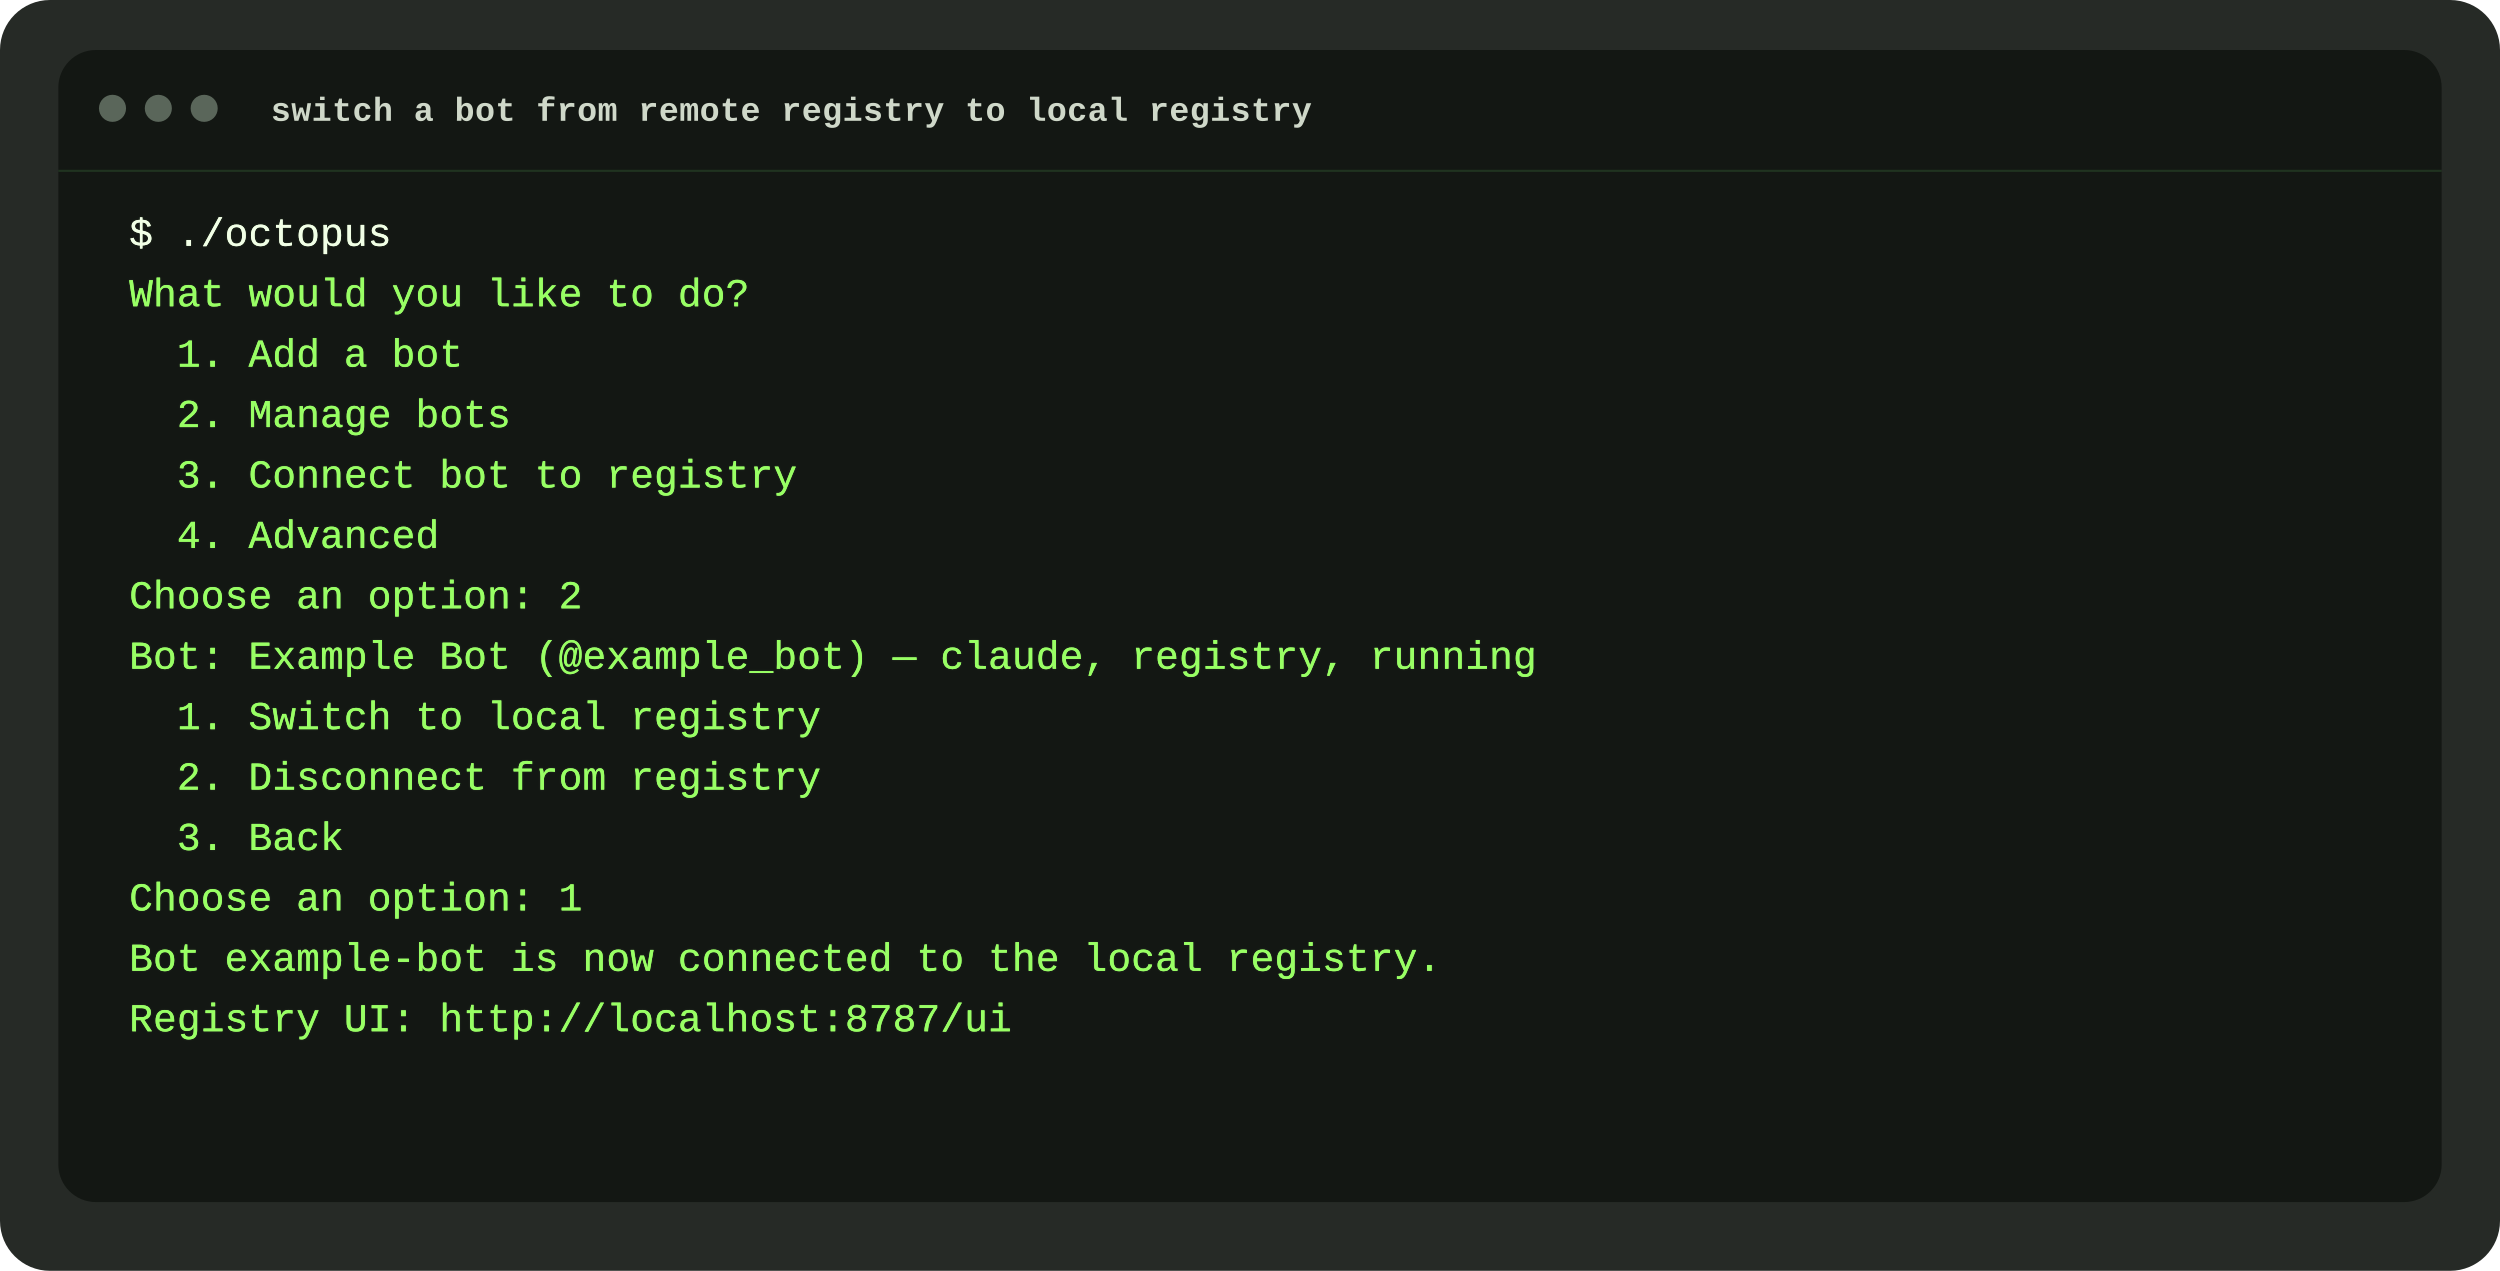
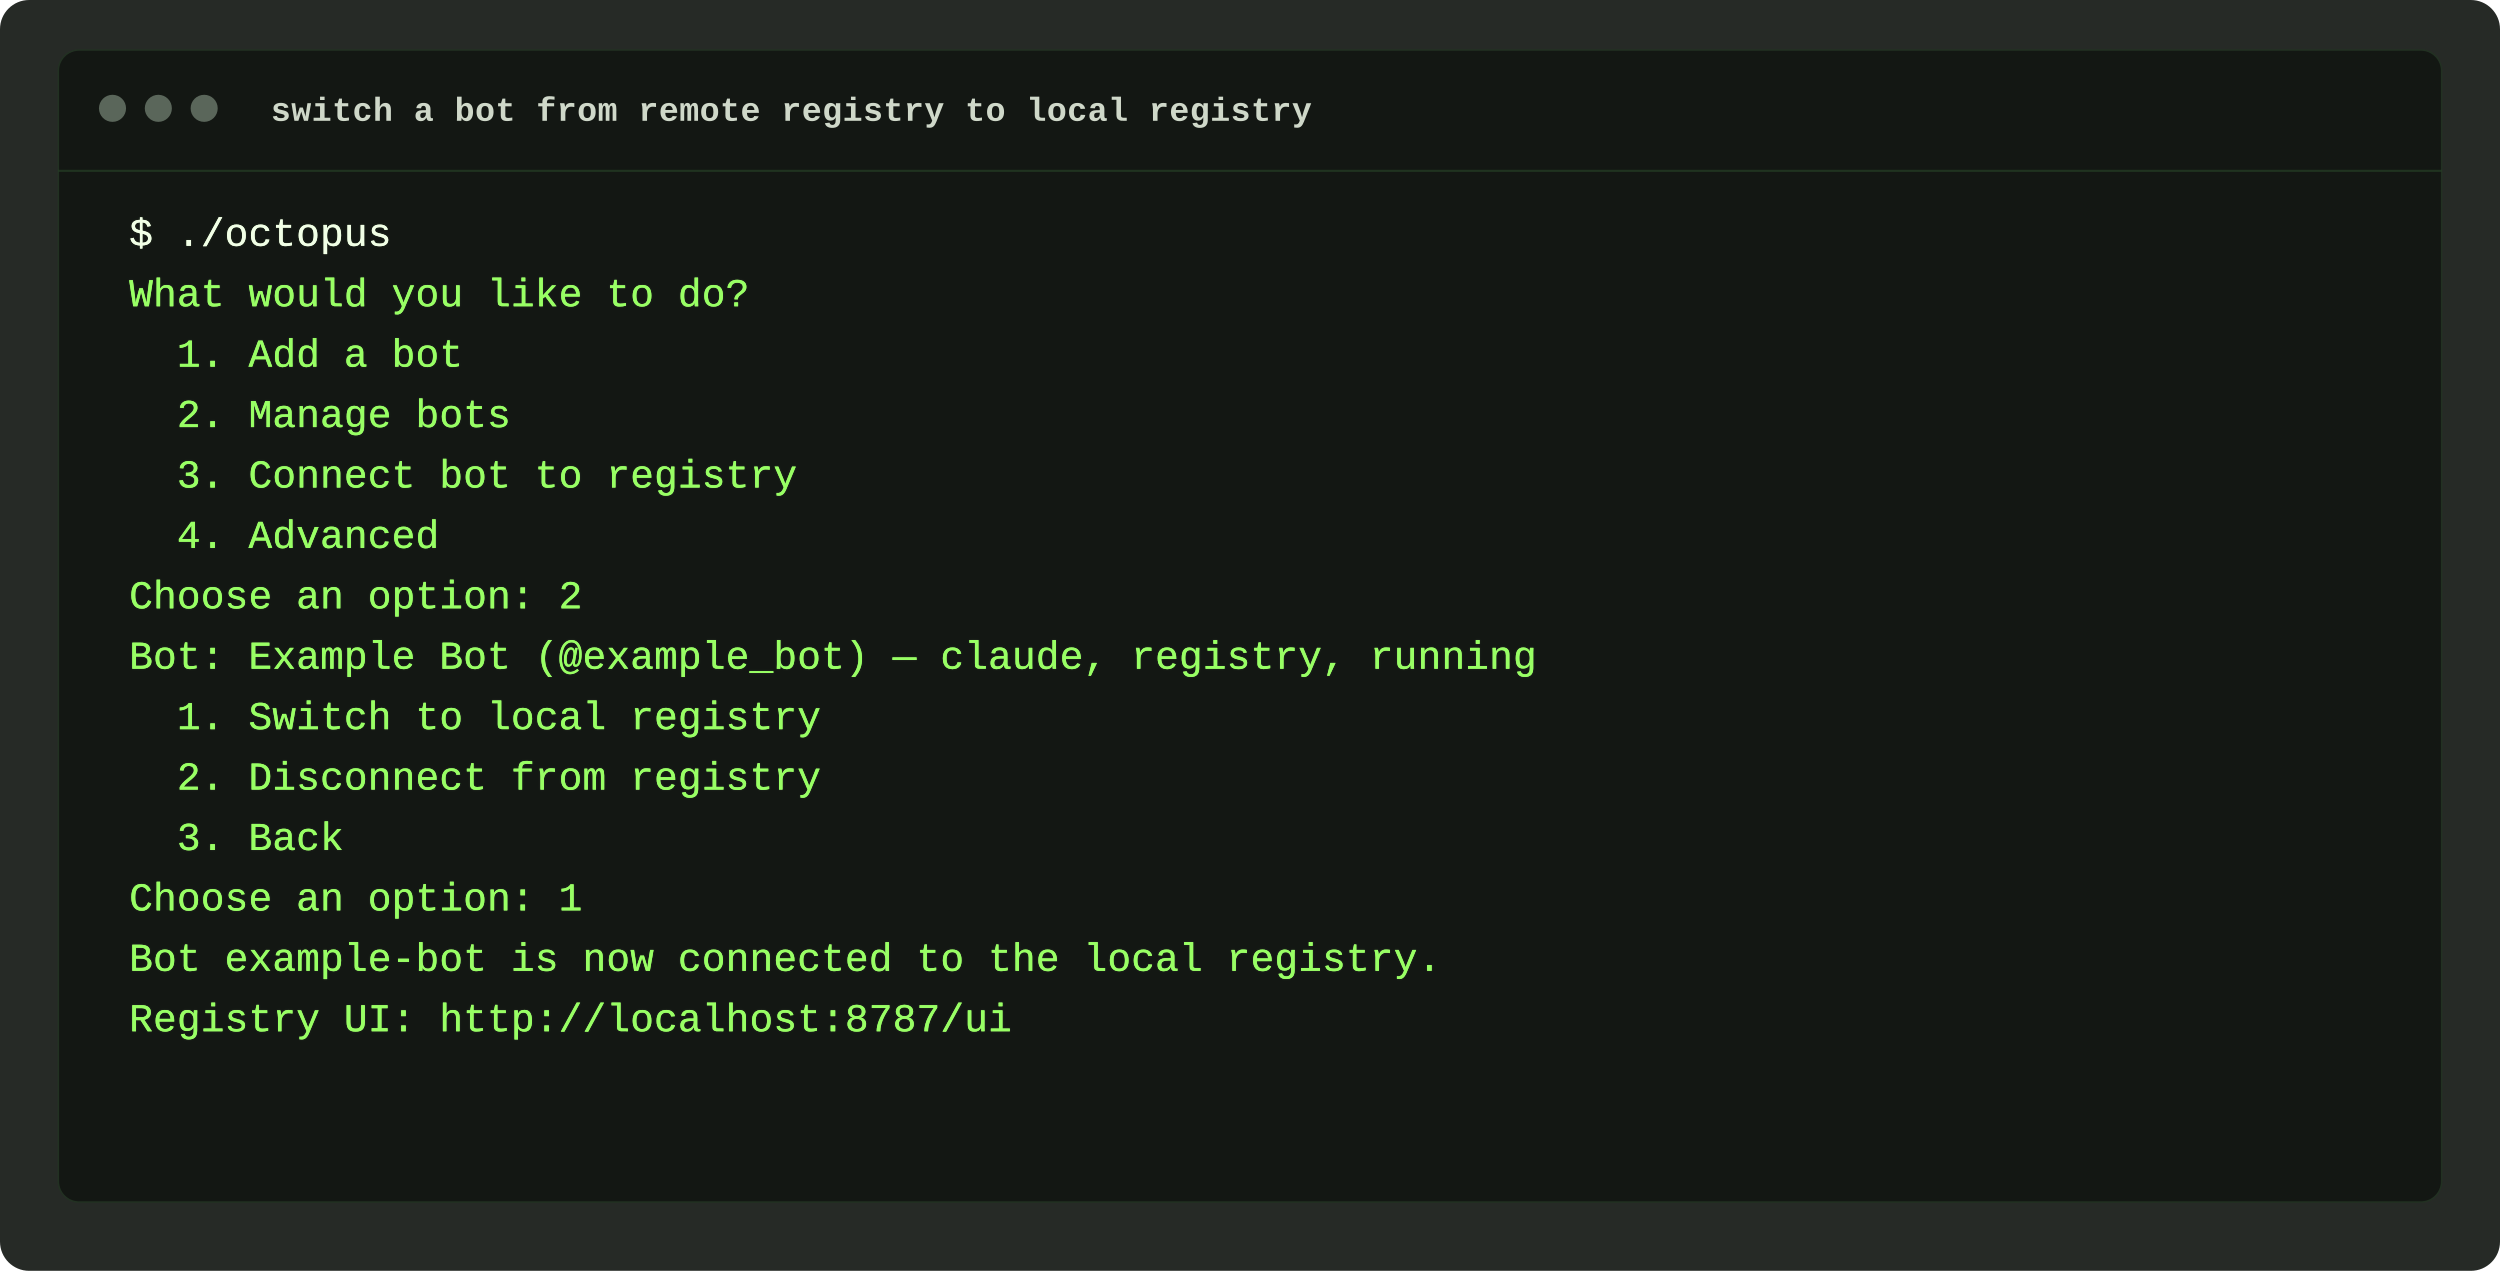
<svg xmlns="http://www.w3.org/2000/svg" width="1200" height="610" viewBox="0 0 1200 610" role="img" aria-labelledby="title desc">
  <style>
    .bg { fill: #262a26; }
-     .panel { fill: #131713; }
+     .panel { fill: #131713; stroke: #223122; stroke-width: 0.7; }
    .rule { stroke: #274227; stroke-width: 1; opacity: 0.65; }
    .dot { fill: #5a665a; }
    .label { fill: #cfd8c9; font: 600 16px "IBM Plex Mono", "SFMono-Regular", Menlo, Monaco, Consolas, "Liberation Mono", monospace; letter-spacing: 0.2px; }
    .line { fill: #98ff64; font: 19px "IBM Plex Mono", "SFMono-Regular", Menlo, Monaco, Consolas, "Liberation Mono", monospace; letter-spacing: 0.05px; }
    .glow-copy { opacity: 0.42; filter: url(#crt-glow); }
    .prompt { fill: #f1ffe6; }
  </style>
  <defs>
    <filter id="crt-glow" x="-20%" y="-20%" width="140%" height="140%">
      <feGaussianBlur stdDeviation="0.6" result="blur" />
      <feColorMatrix in="blur" type="matrix" values="0 0 0 0 0.55 0 0 0 0 1 0 0 0 0 0.35 0 0 0 0.45 0" result="glow" />
      <feMerge>
        <feMergeNode in="glow" />
      </feMerge>
    </filter>
  </defs>
-   <rect class="bg" x="0" y="0" width="1200" height="610" rx="24" />
+   <rect class="bg" x="0" y="0" width="1200" height="610" rx="14" />
  <g transform="translate(28 24)">
-     <rect class="panel" x="0" y="0" width="1144" height="553" rx="18" />
+     <rect class="panel" x="0" y="0" width="1144" height="553" rx="10" />
    <circle class="dot" cx="26" cy="28" r="6.5" />
    <circle class="dot" cx="48" cy="28" r="6.5" />
    <circle class="dot" cx="70" cy="28" r="6.5" />
    <text class="label" x="102" y="34">switch a bot from remote registry to local registry</text>
    <line class="rule" x1="0" y1="58" x2="1144" y2="58" />
    <g id="copy-switch-remote-local">
      <text class="line" xml:space="preserve">
        <tspan class="prompt" x="34" y="94">$ ./octopus</tspan>
        <tspan x="34" dy="29">What would you like to do?</tspan>
        <tspan x="34" dy="29">  1. Add a bot</tspan>
        <tspan x="34" dy="29">  2. Manage bots</tspan>
        <tspan x="34" dy="29">  3. Connect bot to registry</tspan>
        <tspan x="34" dy="29">  4. Advanced</tspan>
        <tspan x="34" dy="29">Choose an option: 2</tspan>
        <tspan x="34" dy="29" />
        <tspan x="34" dy="29">Bot: Example Bot (@example_bot) — claude, registry, running</tspan>
        <tspan x="34" dy="29" />
        <tspan x="34" dy="29">  1. Switch to local registry</tspan>
        <tspan x="34" dy="29">  2. Disconnect from registry</tspan>
        <tspan x="34" dy="29">  3. Back</tspan>
        <tspan x="34" dy="29">Choose an option: 1</tspan>
        <tspan x="34" dy="29">Bot example-bot is now connected to the local registry.</tspan>
        <tspan x="34" dy="29">Registry UI: http://localhost:8787/ui</tspan>
      </text>
    </g>
    <use href="#copy-switch-remote-local" class="glow-copy" />
    <use href="#copy-switch-remote-local" />
  </g>
</svg>
